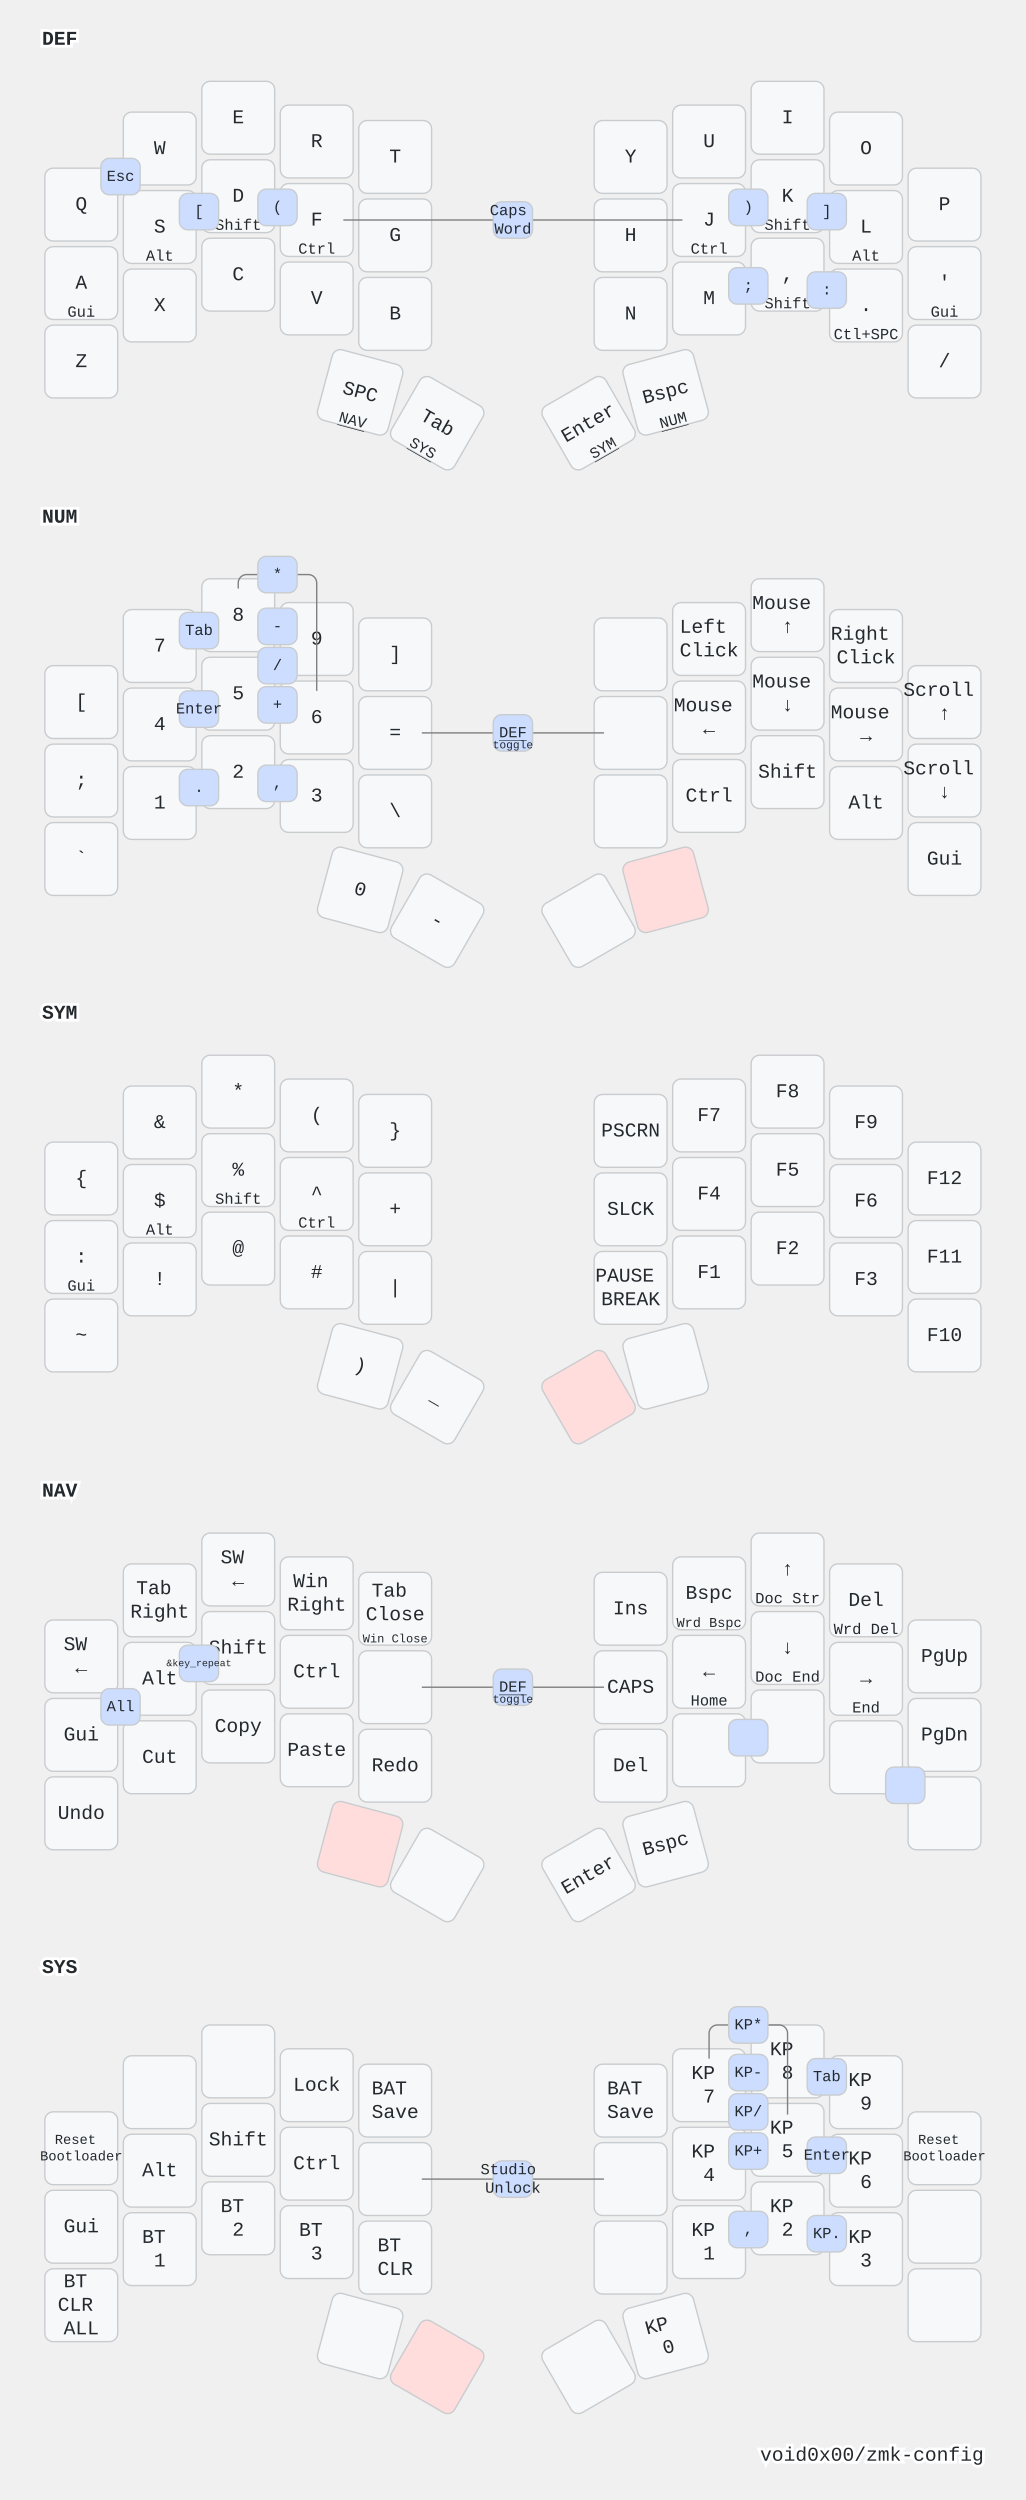
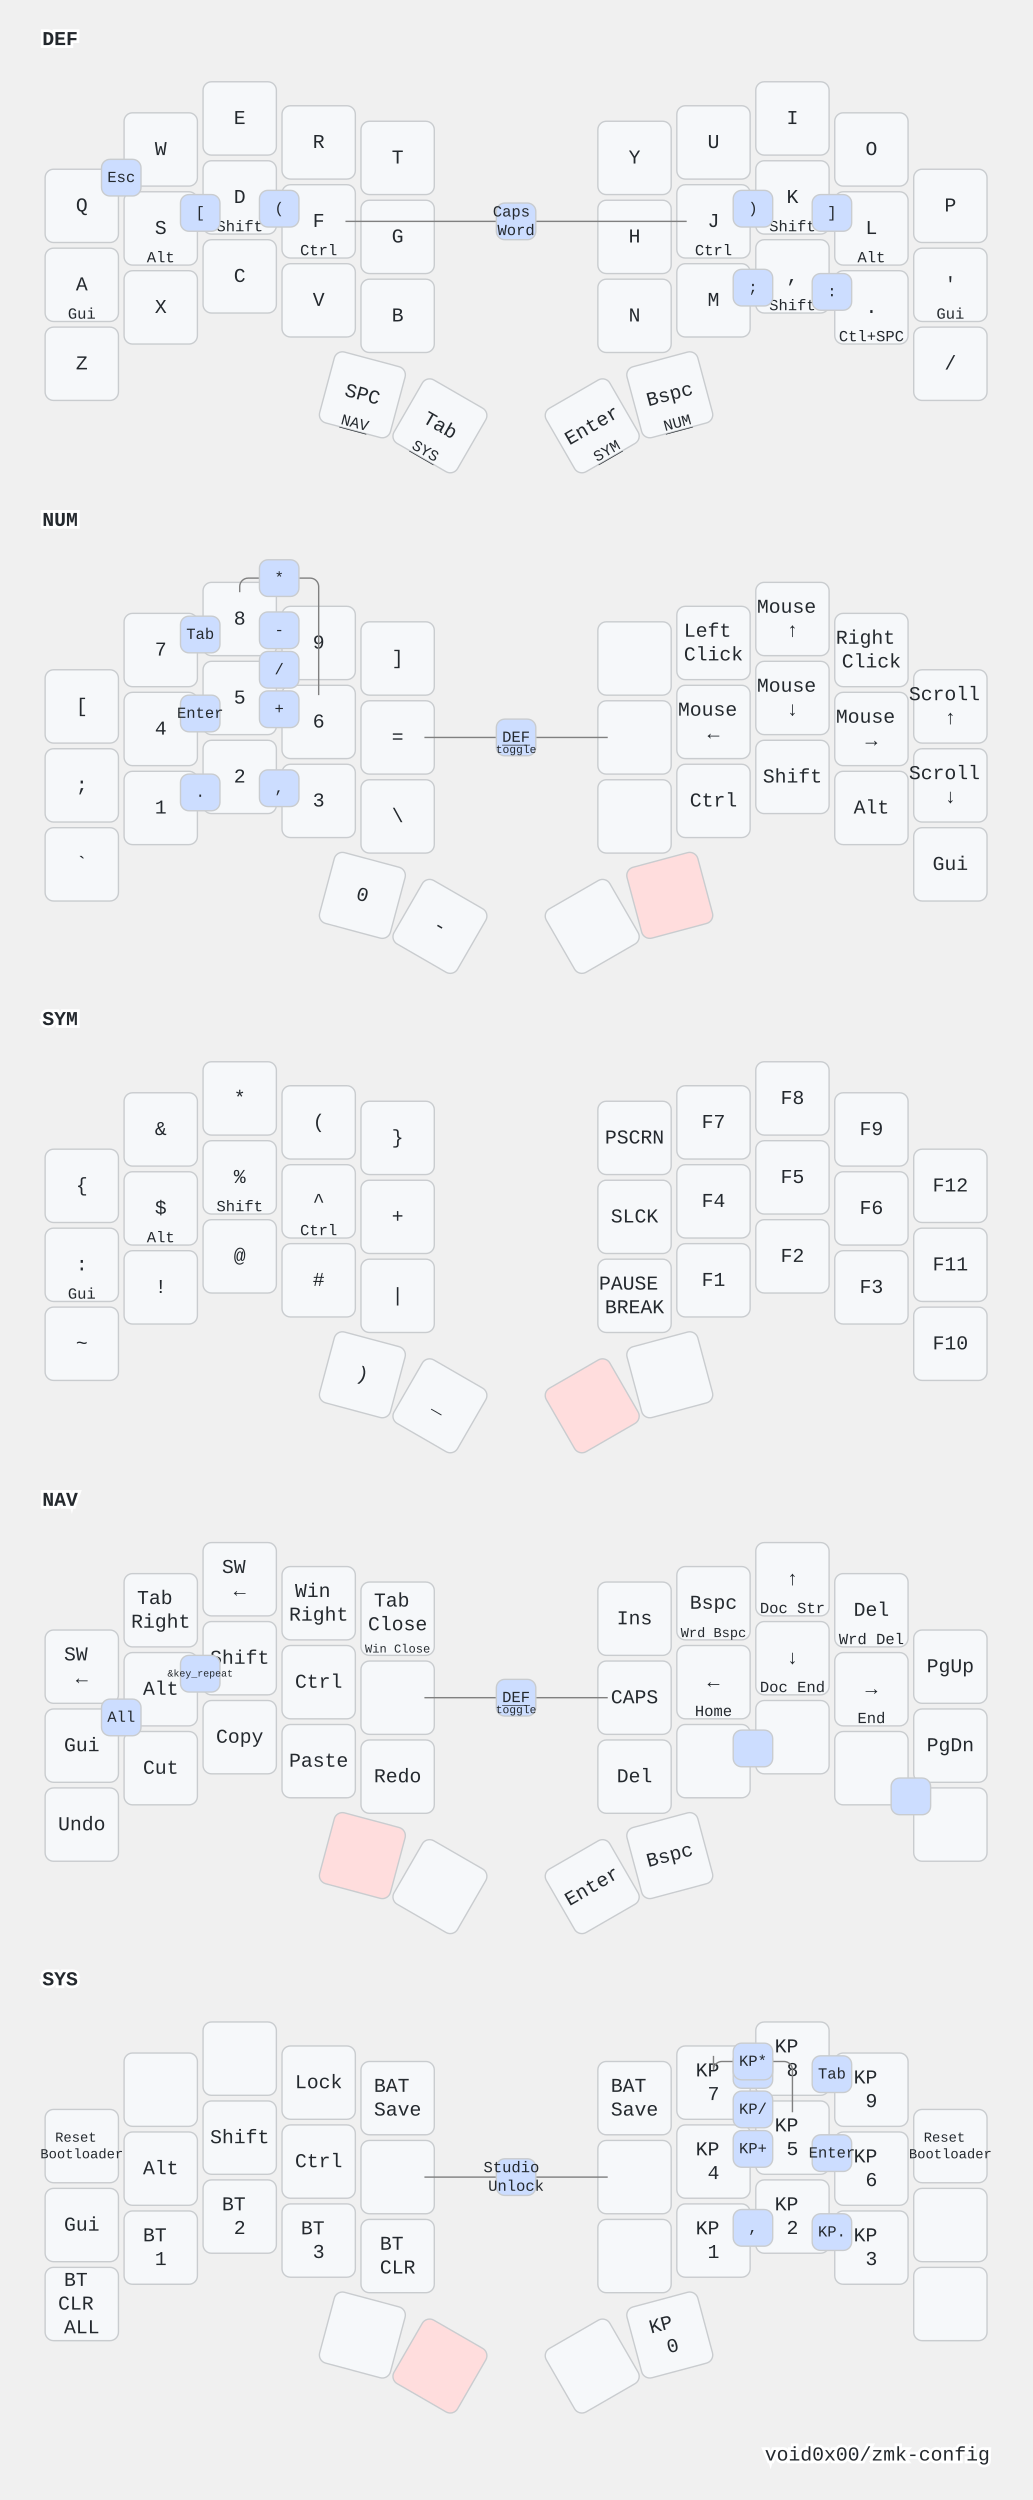
- <svg xmlns="http://www.w3.org/2000/svg" xmlns:xlink="http://www.w3.org/1999/xlink" width="732" height="1784" viewBox="0 0 732 1784" class="keymap">
+ <svg xmlns="http://www.w3.org/2000/svg" xmlns:xlink="http://www.w3.org/1999/xlink" width="732" height="1773" viewBox="0 0 732 1773" class="keymap">
  <defs>/* start glyphs */
<svg id="mdi:play-pause">
      <svg id="mdi-play-pause" viewBox="0 0 24 24">
        <path d="M3,5V19L11,12M13,19H16V5H13M18,5V19H21V5" />
      </svg>
    </svg>
    <svg id="mdi:skip-backward">
      <svg id="mdi-skip-backward" viewBox="0 0 24 24">
        <path d="M20,5V19L13,12M6,5V19H4V5M13,5V19L6,12" />
      </svg>
    </svg>
    <svg id="mdi:skip-forward">
      <svg id="mdi-skip-forward" viewBox="0 0 24 24">
        <path d="M4,5V19L11,12M18,5V19H20V5M11,5V19L18,12" />
      </svg>
    </svg>
    <svg id="mdi:volume-high">
      <svg id="mdi-volume-high" viewBox="0 0 24 24">
        <path d="M14,3.23V5.29C16.89,6.15 19,8.83 19,12C19,15.17 16.89,17.84 14,18.7V20.77C18,19.86 21,16.28 21,12C21,7.72 18,4.14 14,3.23M16.5,12C16.5,10.23 15.5,8.71 14,7.97V16C15.5,15.29 16.5,13.76 16.5,12M3,9V15H7L12,20V4L7,9H3Z" />
      </svg>
    </svg>
    <svg id="mdi:volume-medium">
      <svg id="mdi-volume-medium" viewBox="0 0 24 24">
        <path d="M5,9V15H9L14,20V4L9,9M18.5,12C18.5,10.23 17.5,8.71 16,7.97V16C17.5,15.29 18.5,13.76 18.5,12Z" />
      </svg>
    </svg>
    <svg id="mdi:volume-off">
      <svg id="mdi-volume-off" viewBox="0 0 24 24">
        <path d="M12,4L9.91,6.09L12,8.18M4.27,3L3,4.27L7.73,9H3V15H7L12,20V13.27L16.25,17.53C15.58,18.04 14.83,18.46 14,18.7V20.77C15.38,20.45 16.63,19.82 17.68,18.96L19.73,21L21,19.73L12,10.73M19,12C19,12.94 18.8,13.82 18.46,14.64L19.97,16.15C20.62,14.91 21,13.5 21,12C21,7.72 18,4.14 14,3.23V5.29C16.89,6.15 19,8.83 19,12M16.5,12C16.5,10.23 15.5,8.71 14,7.97V10.18L16.45,12.63C16.5,12.43 16.5,12.21 16.5,12Z" />
      </svg>
    </svg>
  </defs>/* end glyphs */
<style>/* inherit to force styles through use tags */
svg path {
    fill: inherit;
}

/* font and background color specifications */
svg.keymap {
    font-family: SFMono-Regular,Consolas,Liberation Mono,Menlo,monospace;
    font-size: 14px;
    font-kerning: normal;
    text-rendering: optimizeLegibility;
    fill: #24292e;
}

/* default key styling */
rect.key {
    fill: #f6f8fa;
}

rect.key, rect.combo {
    stroke: #c9cccf;
    stroke-width: 1;
}

/* default key side styling, only used is draw_key_sides is set */
rect.side {
    filter: brightness(90%);
}

/* color accent for combo boxes */
rect.combo, rect.combo-separate {
    fill: #cdf;
}

/* color accent for held keys */
rect.held, rect.combo.held {
    fill: #fdd;
}

/* color accent for ghost (optional) keys */
rect.ghost, rect.combo.ghost {
    stroke-dasharray: 4, 4;
    stroke-width: 2;
}

text {
    text-anchor: middle;
    dominant-baseline: middle;
}

/* styling for layer labels */
text.label {
    font-weight: bold;
    text-anchor: start;
    stroke: white;
    stroke-width: 4;
    paint-order: stroke;
}

/* styling for optional footer */
text.footer {
    text-anchor: end;
    dominant-baseline: auto;
    stroke: white;
    stroke-width: 4;
    paint-order: stroke;
}

/* styling for combo tap, and key non-tap label text */
text.combo, text.hold, text.shifted, text.left, text.right, text.tl, text.tr, text.bl, text.br {
    font-size: 11px;
}

text.hold, text.bl, text.br {
    text-anchor: middle;
    dominant-baseline: auto;
}

text.shifted, text.tl, text.tr {
    text-anchor: middle;
    dominant-baseline: hanging;
}

text.left, text.tl, text.bl {
    text-anchor: start;
}

text.right, text.tr, text.br {
    text-anchor: end;
}

text.layer-activator {
    text-decoration: underline;
}

/* styling for hold/shifted label text in combo box */
text.combo.hold, text.combo.shifted, text.combo.left, text.combo.right {
    font-size: 8px;
}

/* lighter symbol for transparent keys */
text.trans {
    fill: #7b7e81;
}

/* styling for combo dendrons */
path.combo {
    stroke-width: 1;
    stroke: gray;
    fill: none;
}

/* Start Tabler Icons Cleanup */
/* cannot use height/width with glyphs */
.icon-tabler &gt; path {
    fill: inherit;
    stroke: inherit;
    stroke-width: 2;
}
/* hide tabler's default box */
.icon-tabler &gt; path[stroke="none"][fill="none"] {
    visibility: hidden;
}
/* End Tabler Icons Cleanup */

@media (prefers-color-scheme: dark) {
svg.keymap { fill: #d1d6db; }
rect.key { fill: #3f4750; }
rect.key, rect.combo { stroke: #60666c; }
rect.combo, rect.combo-separate { fill: #1f3d7a; }
rect.held, rect.combo.held { fill: #854747; }
text.label, text.footer { stroke: black; }
text.trans { fill: #7e8184; }
path.combo { stroke: #7f7f7f; }

}</style>
  <g transform="translate(30, 0)" class="layer-DEF">
    <text x="0" y="28" class="label" id="DEF">DEF</text>
    <g transform="translate(0, 56)">
      <g transform="translate(28, 90)" class="key keypos-0">
        <rect rx="6" ry="6" x="-26" y="-26" width="52" height="52" class="key" />
        <text x="0" y="0" class="key tap">Q</text>
      </g>
      <g transform="translate(84, 50)" class="key keypos-1">
        <rect rx="6" ry="6" x="-26" y="-26" width="52" height="52" class="key" />
        <text x="0" y="0" class="key tap">W</text>
      </g>
      <g transform="translate(140, 28)" class="key keypos-2">
        <rect rx="6" ry="6" x="-26" y="-26" width="52" height="52" class="key" />
        <text x="0" y="0" class="key tap">E</text>
      </g>
      <g transform="translate(196, 45)" class="key keypos-3">
        <rect rx="6" ry="6" x="-26" y="-26" width="52" height="52" class="key" />
        <text x="0" y="0" class="key tap">R</text>
      </g>
      <g transform="translate(252, 56)" class="key keypos-4">
        <rect rx="6" ry="6" x="-26" y="-26" width="52" height="52" class="key" />
        <text x="0" y="0" class="key tap">T</text>
      </g>
      <g transform="translate(420, 56)" class="key keypos-5">
        <rect rx="6" ry="6" x="-26" y="-26" width="52" height="52" class="key" />
        <text x="0" y="0" class="key tap">Y</text>
      </g>
      <g transform="translate(476, 45)" class="key keypos-6">
        <rect rx="6" ry="6" x="-26" y="-26" width="52" height="52" class="key" />
        <text x="0" y="0" class="key tap">U</text>
      </g>
      <g transform="translate(532, 28)" class="key keypos-7">
        <rect rx="6" ry="6" x="-26" y="-26" width="52" height="52" class="key" />
        <text x="0" y="0" class="key tap">I</text>
      </g>
      <g transform="translate(588, 50)" class="key keypos-8">
        <rect rx="6" ry="6" x="-26" y="-26" width="52" height="52" class="key" />
        <text x="0" y="0" class="key tap">O</text>
      </g>
      <g transform="translate(644, 90)" class="key keypos-9">
        <rect rx="6" ry="6" x="-26" y="-26" width="52" height="52" class="key" />
        <text x="0" y="0" class="key tap">P</text>
      </g>
      <g transform="translate(28, 146)" class="key keypos-10">
        <rect rx="6" ry="6" x="-26" y="-26" width="52" height="52" class="key" />
        <text x="0" y="0" class="key tap">A</text>
        <text x="0" y="24" class="key hold">Gui</text>
      </g>
      <g transform="translate(84, 106)" class="key keypos-11">
        <rect rx="6" ry="6" x="-26" y="-26" width="52" height="52" class="key" />
        <text x="0" y="0" class="key tap">S</text>
        <text x="0" y="24" class="key hold">Alt</text>
      </g>
      <g transform="translate(140, 84)" class="key keypos-12">
        <rect rx="6" ry="6" x="-26" y="-26" width="52" height="52" class="key" />
        <text x="0" y="0" class="key tap">D</text>
        <text x="0" y="24" class="key hold">Shift</text>
      </g>
      <g transform="translate(196, 101)" class="key keypos-13">
        <rect rx="6" ry="6" x="-26" y="-26" width="52" height="52" class="key" />
        <text x="0" y="0" class="key tap">F</text>
        <text x="0" y="24" class="key hold">Ctrl</text>
      </g>
      <g transform="translate(252, 112)" class="key keypos-14">
        <rect rx="6" ry="6" x="-26" y="-26" width="52" height="52" class="key" />
        <text x="0" y="0" class="key tap">G</text>
      </g>
      <g transform="translate(420, 112)" class="key keypos-15">
        <rect rx="6" ry="6" x="-26" y="-26" width="52" height="52" class="key" />
        <text x="0" y="0" class="key tap">H</text>
      </g>
      <g transform="translate(476, 101)" class="key keypos-16">
        <rect rx="6" ry="6" x="-26" y="-26" width="52" height="52" class="key" />
        <text x="0" y="0" class="key tap">J</text>
        <text x="0" y="24" class="key hold">Ctrl</text>
      </g>
      <g transform="translate(532, 84)" class="key keypos-17">
        <rect rx="6" ry="6" x="-26" y="-26" width="52" height="52" class="key" />
        <text x="0" y="0" class="key tap">K</text>
        <text x="0" y="24" class="key hold">Shift</text>
      </g>
      <g transform="translate(588, 106)" class="key keypos-18">
        <rect rx="6" ry="6" x="-26" y="-26" width="52" height="52" class="key" />
        <text x="0" y="0" class="key tap">L</text>
        <text x="0" y="24" class="key hold">Alt</text>
      </g>
      <g transform="translate(644, 146)" class="key keypos-19">
        <rect rx="6" ry="6" x="-26" y="-26" width="52" height="52" class="key" />
        <text x="0" y="0" class="key tap">'</text>
        <text x="0" y="24" class="key hold">Gui</text>
      </g>
      <g transform="translate(28, 202)" class="key keypos-20">
        <rect rx="6" ry="6" x="-26" y="-26" width="52" height="52" class="key" />
        <text x="0" y="0" class="key tap">Z</text>
      </g>
      <g transform="translate(84, 162)" class="key keypos-21">
        <rect rx="6" ry="6" x="-26" y="-26" width="52" height="52" class="key" />
        <text x="0" y="0" class="key tap">X</text>
      </g>
      <g transform="translate(140, 140)" class="key keypos-22">
        <rect rx="6" ry="6" x="-26" y="-26" width="52" height="52" class="key" />
        <text x="0" y="0" class="key tap">C</text>
      </g>
      <g transform="translate(196, 157)" class="key keypos-23">
        <rect rx="6" ry="6" x="-26" y="-26" width="52" height="52" class="key" />
        <text x="0" y="0" class="key tap">V</text>
      </g>
      <g transform="translate(252, 168)" class="key keypos-24">
        <rect rx="6" ry="6" x="-26" y="-26" width="52" height="52" class="key" />
        <text x="0" y="0" class="key tap">B</text>
      </g>
      <g transform="translate(420, 168)" class="key keypos-25">
        <rect rx="6" ry="6" x="-26" y="-26" width="52" height="52" class="key" />
        <text x="0" y="0" class="key tap">N</text>
      </g>
      <g transform="translate(476, 157)" class="key keypos-26">
        <rect rx="6" ry="6" x="-26" y="-26" width="52" height="52" class="key" />
        <text x="0" y="0" class="key tap">M</text>
      </g>
      <g transform="translate(532, 140)" class="key keypos-27">
        <rect rx="6" ry="6" x="-26" y="-26" width="52" height="52" class="key" />
        <text x="0" y="0" class="key tap">,</text>
        <text x="0" y="24" class="key hold">Shift</text>
      </g>
      <g transform="translate(588, 162)" class="key keypos-28">
        <rect rx="6" ry="6" x="-26" y="-26" width="52" height="52" class="key" />
        <text x="0" y="0" class="key tap">.</text>
        <text x="0" y="24" class="key hold">Ctl+SPC</text>
      </g>
      <g transform="translate(644, 202)" class="key keypos-29">
        <rect rx="6" ry="6" x="-26" y="-26" width="52" height="52" class="key" />
        <text x="0" y="0" class="key tap">/</text>
      </g>
      <g transform="translate(227, 224) rotate(15.0)" class="key keypos-30">
        <rect rx="6" ry="6" x="-26" y="-26" width="52" height="52" class="key" />
        <text x="0" y="0" class="key tap">SPC</text>
        <a href="#NAV">
          <text x="0" y="24" class="key hold layer-activator">NAV</text>
        </a>
      </g>
      <g transform="translate(282, 246) rotate(30.0)" class="key keypos-31">
        <rect rx="6" ry="6" x="-26" y="-26" width="52" height="52" class="key" />
        <text x="0" y="0" class="key tap">Tab</text>
        <a href="#SYS">
          <text x="0" y="24" class="key hold layer-activator">SYS</text>
        </a>
      </g>
      <g transform="translate(390, 246) rotate(-30.0)" class="key keypos-32">
        <rect rx="6" ry="6" x="-26" y="-26" width="52" height="52" class="key" />
        <text x="0" y="0" class="key tap">Enter</text>
        <a href="#SYM">
          <text x="0" y="24" class="key hold layer-activator">SYM</text>
        </a>
      </g>
      <g transform="translate(445, 224) rotate(-15.0)" class="key keypos-33">
        <rect rx="6" ry="6" x="-26" y="-26" width="52" height="52" class="key" />
        <text x="0" y="0" class="key tap">Bspc</text>
        <a href="#NUM">
          <text x="0" y="24" class="key hold layer-activator">NUM</text>
        </a>
      </g>
      <g class="combo combopos-0">
        <rect rx="6" ry="6" x="42" y="57" width="28" height="26" class="combo" />
        <text x="56" y="70" class="combo tap">Esc</text>
      </g>
      <g class="combo combopos-1">
        <rect rx="6" ry="6" x="154" y="79" width="28" height="26" class="combo" />
        <text x="168" y="92" class="combo tap">(</text>
      </g>
      <g class="combo combopos-2">
        <rect rx="6" ry="6" x="490" y="79" width="28" height="26" class="combo" />
        <text x="504" y="92" class="combo tap">)</text>
      </g>
      <g class="combo combopos-3">
        <rect rx="6" ry="6" x="98" y="82" width="28" height="26" class="combo" />
        <text x="112" y="95" class="combo tap">[</text>
      </g>
      <g class="combo combopos-4">
        <rect rx="6" ry="6" x="546" y="82" width="28" height="26" class="combo" />
        <text x="560" y="95" class="combo tap">]</text>
      </g>
      <g class="combo combopos-5">
        <rect rx="6" ry="6" x="490" y="135" width="28" height="26" class="combo" />
        <text x="504" y="148" class="combo tap">;</text>
      </g>
      <g class="combo combopos-6">
        <rect rx="6" ry="6" x="546" y="138" width="28" height="26" class="combo" />
        <text x="560" y="151" class="combo tap">:</text>
      </g>
      <g class="combo combopos-7">
        <path d="M336,101 l-121,0" class="combo" />
        <path d="M336,101 l121,0" class="combo" />
        <rect rx="6" ry="6" x="322" y="88" width="28" height="26" class="combo" />
        <text x="336" y="101" class="combo tap">
          <tspan x="336" dy="-0.6em">Caps</tspan>
          <tspan x="336" dy="1.2em">Word</tspan>
        </text>
      </g>
    </g>
  </g>
  <g transform="translate(30, 341)" class="layer-NUM">
    <text x="0" y="28" class="label" id="NUM">NUM</text>
    <g transform="translate(0, 70)">
      <g transform="translate(28, 90)" class="key keypos-0">
        <rect rx="6" ry="6" x="-26" y="-26" width="52" height="52" class="key" />
        <text x="0" y="0" class="key tap">[</text>
      </g>
      <g transform="translate(84, 50)" class="key keypos-1">
        <rect rx="6" ry="6" x="-26" y="-26" width="52" height="52" class="key" />
        <text x="0" y="0" class="key tap">7</text>
      </g>
      <g transform="translate(140, 28)" class="key keypos-2">
        <rect rx="6" ry="6" x="-26" y="-26" width="52" height="52" class="key" />
        <text x="0" y="0" class="key tap">8</text>
      </g>
      <g transform="translate(196, 45)" class="key keypos-3">
        <rect rx="6" ry="6" x="-26" y="-26" width="52" height="52" class="key" />
        <text x="0" y="0" class="key tap">9</text>
      </g>
      <g transform="translate(252, 56)" class="key keypos-4">
        <rect rx="6" ry="6" x="-26" y="-26" width="52" height="52" class="key" />
        <text x="0" y="0" class="key tap">]</text>
      </g>
      <g transform="translate(420, 56)" class="key keypos-5">
        <rect rx="6" ry="6" x="-26" y="-26" width="52" height="52" class="key" />
      </g>
      <g transform="translate(476, 45)" class="key keypos-6">
        <rect rx="6" ry="6" x="-26" y="-26" width="52" height="52" class="key" />
        <text x="0" y="0" class="key tap">
          <tspan x="0" dy="-0.6em">Left</tspan>
          <tspan x="0" dy="1.2em">Click</tspan>
        </text>
      </g>
      <g transform="translate(532, 28)" class="key keypos-7">
        <rect rx="6" ry="6" x="-26" y="-26" width="52" height="52" class="key" />
        <text x="0" y="0" class="key tap">
          <tspan x="0" dy="-0.6em">Mouse</tspan>
          <tspan x="0" dy="1.2em">↑</tspan>
        </text>
      </g>
      <g transform="translate(588, 50)" class="key keypos-8">
        <rect rx="6" ry="6" x="-26" y="-26" width="52" height="52" class="key" />
        <text x="0" y="0" class="key tap">
          <tspan x="0" dy="-0.6em">Right</tspan>
          <tspan x="0" dy="1.2em">Click</tspan>
        </text>
      </g>
      <g transform="translate(644, 90)" class="key keypos-9">
        <rect rx="6" ry="6" x="-26" y="-26" width="52" height="52" class="key" />
        <text x="0" y="0" class="key tap">
          <tspan x="0" dy="-0.6em">Scroll</tspan>
          <tspan x="0" dy="1.2em">↑</tspan>
        </text>
      </g>
      <g transform="translate(28, 146)" class="key keypos-10">
        <rect rx="6" ry="6" x="-26" y="-26" width="52" height="52" class="key" />
        <text x="0" y="0" class="key tap">;</text>
      </g>
      <g transform="translate(84, 106)" class="key keypos-11">
        <rect rx="6" ry="6" x="-26" y="-26" width="52" height="52" class="key" />
        <text x="0" y="0" class="key tap">4</text>
      </g>
      <g transform="translate(140, 84)" class="key keypos-12">
        <rect rx="6" ry="6" x="-26" y="-26" width="52" height="52" class="key" />
        <text x="0" y="0" class="key tap">5</text>
      </g>
      <g transform="translate(196, 101)" class="key keypos-13">
        <rect rx="6" ry="6" x="-26" y="-26" width="52" height="52" class="key" />
        <text x="0" y="0" class="key tap">6</text>
      </g>
      <g transform="translate(252, 112)" class="key keypos-14">
        <rect rx="6" ry="6" x="-26" y="-26" width="52" height="52" class="key" />
        <text x="0" y="0" class="key tap">=</text>
      </g>
      <g transform="translate(420, 112)" class="key keypos-15">
        <rect rx="6" ry="6" x="-26" y="-26" width="52" height="52" class="key" />
      </g>
      <g transform="translate(476, 101)" class="key keypos-16">
        <rect rx="6" ry="6" x="-26" y="-26" width="52" height="52" class="key" />
        <text x="0" y="0" class="key tap">
          <tspan x="0" dy="-0.6em">Mouse</tspan>
          <tspan x="0" dy="1.2em">←</tspan>
        </text>
      </g>
      <g transform="translate(532, 84)" class="key keypos-17">
        <rect rx="6" ry="6" x="-26" y="-26" width="52" height="52" class="key" />
        <text x="0" y="0" class="key tap">
          <tspan x="0" dy="-0.6em">Mouse</tspan>
          <tspan x="0" dy="1.2em">↓</tspan>
        </text>
      </g>
      <g transform="translate(588, 106)" class="key keypos-18">
        <rect rx="6" ry="6" x="-26" y="-26" width="52" height="52" class="key" />
        <text x="0" y="0" class="key tap">
          <tspan x="0" dy="-0.6em">Mouse</tspan>
          <tspan x="0" dy="1.2em">→</tspan>
        </text>
      </g>
      <g transform="translate(644, 146)" class="key keypos-19">
        <rect rx="6" ry="6" x="-26" y="-26" width="52" height="52" class="key" />
        <text x="0" y="0" class="key tap">
          <tspan x="0" dy="-0.6em">Scroll</tspan>
          <tspan x="0" dy="1.2em">↓</tspan>
        </text>
      </g>
      <g transform="translate(28, 202)" class="key keypos-20">
        <rect rx="6" ry="6" x="-26" y="-26" width="52" height="52" class="key" />
        <text x="0" y="0" class="key tap">`</text>
      </g>
      <g transform="translate(84, 162)" class="key keypos-21">
        <rect rx="6" ry="6" x="-26" y="-26" width="52" height="52" class="key" />
        <text x="0" y="0" class="key tap">1</text>
      </g>
      <g transform="translate(140, 140)" class="key keypos-22">
        <rect rx="6" ry="6" x="-26" y="-26" width="52" height="52" class="key" />
        <text x="0" y="0" class="key tap">2</text>
      </g>
      <g transform="translate(196, 157)" class="key keypos-23">
        <rect rx="6" ry="6" x="-26" y="-26" width="52" height="52" class="key" />
        <text x="0" y="0" class="key tap">3</text>
      </g>
      <g transform="translate(252, 168)" class="key keypos-24">
        <rect rx="6" ry="6" x="-26" y="-26" width="52" height="52" class="key" />
        <text x="0" y="0" class="key tap">\</text>
      </g>
      <g transform="translate(420, 168)" class="key keypos-25">
        <rect rx="6" ry="6" x="-26" y="-26" width="52" height="52" class="key" />
      </g>
      <g transform="translate(476, 157)" class="key keypos-26">
        <rect rx="6" ry="6" x="-26" y="-26" width="52" height="52" class="key" />
        <text x="0" y="0" class="key tap">Ctrl</text>
      </g>
      <g transform="translate(532, 140)" class="key keypos-27">
        <rect rx="6" ry="6" x="-26" y="-26" width="52" height="52" class="key" />
        <text x="0" y="0" class="key tap">Shift</text>
      </g>
      <g transform="translate(588, 162)" class="key keypos-28">
        <rect rx="6" ry="6" x="-26" y="-26" width="52" height="52" class="key" />
        <text x="0" y="0" class="key tap">Alt</text>
      </g>
      <g transform="translate(644, 202)" class="key keypos-29">
        <rect rx="6" ry="6" x="-26" y="-26" width="52" height="52" class="key" />
        <text x="0" y="0" class="key tap">Gui</text>
      </g>
      <g transform="translate(227, 224) rotate(15.0)" class="key keypos-30">
        <rect rx="6" ry="6" x="-26" y="-26" width="52" height="52" class="key" />
        <text x="0" y="0" class="key tap">0</text>
      </g>
      <g transform="translate(282, 246) rotate(30.0)" class="key keypos-31">
        <rect rx="6" ry="6" x="-26" y="-26" width="52" height="52" class="key" />
        <text x="0" y="0" class="key tap">-</text>
      </g>
      <g transform="translate(390, 246) rotate(-30.0)" class="key trans keypos-32">
        <rect rx="6" ry="6" x="-26" y="-26" width="52" height="52" class="key trans" />
      </g>
      <g transform="translate(445, 224) rotate(-15.0)" class="key held keypos-33">
        <rect rx="6" ry="6" x="-26" y="-26" width="52" height="52" class="key held" />
      </g>
      <g class="combo combopos-0">
        <path d="M336,112 l-65,0" class="combo" />
        <path d="M336,112 l65,0" class="combo" />
        <rect rx="6" ry="6" x="322" y="99" width="28" height="26" class="combo" />
        <a href="#DEF">
          <text x="336" y="112" class="combo tap layer-activator">DEF</text>
        </a>
        <text x="336" y="123" class="combo hold">toggle</text>
      </g>
      <g class="combo combopos-1">
        <rect rx="6" ry="6" x="154" y="79" width="28" height="26" class="combo" />
        <text x="168" y="92" class="combo tap">+</text>
      </g>
      <g class="combo combopos-2">
        <rect rx="6" ry="6" x="154" y="23" width="28" height="26" class="combo" />
        <text x="168" y="36" class="combo tap">-</text>
      </g>
      <g class="combo combopos-3">
        <path d="M168,-1 h-22 a6.0,6.0 0 0 0 -6.0,6.0 v4" class="combo" />
        <path d="M168,-1 h22 a6.0,6.0 0 0 1 6.0,6.0 v77" class="combo" />
        <rect rx="6" ry="6" x="154" y="-14" width="28" height="26" class="combo" />
        <text x="168" y="-1" class="combo tap">*</text>
      </g>
      <g class="combo combopos-4">
        <rect rx="6" ry="6" x="154" y="51" width="28" height="26" class="combo" />
        <text x="168" y="64" class="combo tap">/</text>
      </g>
      <g class="combo combopos-5">
        <rect rx="6" ry="6" x="154" y="135" width="28" height="26" class="combo" />
        <text x="168" y="148" class="combo tap">,</text>
      </g>
      <g class="combo combopos-6">
        <rect rx="6" ry="6" x="98" y="138" width="28" height="26" class="combo" />
        <text x="112" y="151" class="combo tap">.</text>
      </g>
      <g class="combo combopos-7">
        <rect rx="6" ry="6" x="98" y="82" width="28" height="26" class="combo" />
        <text x="112" y="95" class="combo tap">Enter</text>
      </g>
      <g class="combo combopos-8">
        <rect rx="6" ry="6" x="98" y="26" width="28" height="26" class="combo" />
        <text x="112" y="39" class="combo tap">Tab</text>
      </g>
    </g>
  </g>
  <g transform="translate(30, 695)" class="layer-SYM">
    <text x="0" y="28" class="label" id="SYM">SYM</text>
    <g transform="translate(0, 56)">
      <g transform="translate(28, 90)" class="key keypos-0">
        <rect rx="6" ry="6" x="-26" y="-26" width="52" height="52" class="key" />
        <text x="0" y="0" class="key tap">{</text>
      </g>
      <g transform="translate(84, 50)" class="key keypos-1">
        <rect rx="6" ry="6" x="-26" y="-26" width="52" height="52" class="key" />
        <text x="0" y="0" class="key tap">&amp;</text>
      </g>
      <g transform="translate(140, 28)" class="key keypos-2">
        <rect rx="6" ry="6" x="-26" y="-26" width="52" height="52" class="key" />
        <text x="0" y="0" class="key tap">*</text>
      </g>
      <g transform="translate(196, 45)" class="key keypos-3">
        <rect rx="6" ry="6" x="-26" y="-26" width="52" height="52" class="key" />
        <text x="0" y="0" class="key tap">(</text>
      </g>
      <g transform="translate(252, 56)" class="key keypos-4">
        <rect rx="6" ry="6" x="-26" y="-26" width="52" height="52" class="key" />
        <text x="0" y="0" class="key tap">}</text>
      </g>
      <g transform="translate(420, 56)" class="key keypos-5">
        <rect rx="6" ry="6" x="-26" y="-26" width="52" height="52" class="key" />
        <text x="0" y="0" class="key tap">PSCRN</text>
      </g>
      <g transform="translate(476, 45)" class="key keypos-6">
        <rect rx="6" ry="6" x="-26" y="-26" width="52" height="52" class="key" />
        <text x="0" y="0" class="key tap">F7</text>
      </g>
      <g transform="translate(532, 28)" class="key keypos-7">
        <rect rx="6" ry="6" x="-26" y="-26" width="52" height="52" class="key" />
        <text x="0" y="0" class="key tap">F8</text>
      </g>
      <g transform="translate(588, 50)" class="key keypos-8">
        <rect rx="6" ry="6" x="-26" y="-26" width="52" height="52" class="key" />
        <text x="0" y="0" class="key tap">F9</text>
      </g>
      <g transform="translate(644, 90)" class="key keypos-9">
        <rect rx="6" ry="6" x="-26" y="-26" width="52" height="52" class="key" />
        <text x="0" y="0" class="key tap">F12</text>
      </g>
      <g transform="translate(28, 146)" class="key keypos-10">
        <rect rx="6" ry="6" x="-26" y="-26" width="52" height="52" class="key" />
        <text x="0" y="0" class="key tap">:</text>
        <text x="0" y="24" class="key hold">Gui</text>
      </g>
      <g transform="translate(84, 106)" class="key keypos-11">
        <rect rx="6" ry="6" x="-26" y="-26" width="52" height="52" class="key" />
        <text x="0" y="0" class="key tap">$</text>
        <text x="0" y="24" class="key hold">Alt</text>
      </g>
      <g transform="translate(140, 84)" class="key keypos-12">
        <rect rx="6" ry="6" x="-26" y="-26" width="52" height="52" class="key" />
        <text x="0" y="0" class="key tap">%</text>
        <text x="0" y="24" class="key hold">Shift</text>
      </g>
      <g transform="translate(196, 101)" class="key keypos-13">
        <rect rx="6" ry="6" x="-26" y="-26" width="52" height="52" class="key" />
        <text x="0" y="0" class="key tap">^</text>
        <text x="0" y="24" class="key hold">Ctrl</text>
      </g>
      <g transform="translate(252, 112)" class="key keypos-14">
        <rect rx="6" ry="6" x="-26" y="-26" width="52" height="52" class="key" />
        <text x="0" y="0" class="key tap">+</text>
      </g>
      <g transform="translate(420, 112)" class="key keypos-15">
        <rect rx="6" ry="6" x="-26" y="-26" width="52" height="52" class="key" />
        <text x="0" y="0" class="key tap">SLCK</text>
      </g>
      <g transform="translate(476, 101)" class="key keypos-16">
        <rect rx="6" ry="6" x="-26" y="-26" width="52" height="52" class="key" />
        <text x="0" y="0" class="key tap">F4</text>
      </g>
      <g transform="translate(532, 84)" class="key keypos-17">
        <rect rx="6" ry="6" x="-26" y="-26" width="52" height="52" class="key" />
        <text x="0" y="0" class="key tap">F5</text>
      </g>
      <g transform="translate(588, 106)" class="key keypos-18">
        <rect rx="6" ry="6" x="-26" y="-26" width="52" height="52" class="key" />
        <text x="0" y="0" class="key tap">F6</text>
      </g>
      <g transform="translate(644, 146)" class="key keypos-19">
        <rect rx="6" ry="6" x="-26" y="-26" width="52" height="52" class="key" />
        <text x="0" y="0" class="key tap">F11</text>
      </g>
      <g transform="translate(28, 202)" class="key keypos-20">
        <rect rx="6" ry="6" x="-26" y="-26" width="52" height="52" class="key" />
        <text x="0" y="0" class="key tap">~</text>
      </g>
      <g transform="translate(84, 162)" class="key keypos-21">
        <rect rx="6" ry="6" x="-26" y="-26" width="52" height="52" class="key" />
        <text x="0" y="0" class="key tap">!</text>
      </g>
      <g transform="translate(140, 140)" class="key keypos-22">
        <rect rx="6" ry="6" x="-26" y="-26" width="52" height="52" class="key" />
        <text x="0" y="0" class="key tap">@</text>
      </g>
      <g transform="translate(196, 157)" class="key keypos-23">
        <rect rx="6" ry="6" x="-26" y="-26" width="52" height="52" class="key" />
        <text x="0" y="0" class="key tap">#</text>
      </g>
      <g transform="translate(252, 168)" class="key keypos-24">
        <rect rx="6" ry="6" x="-26" y="-26" width="52" height="52" class="key" />
        <text x="0" y="0" class="key tap">|</text>
      </g>
      <g transform="translate(420, 168)" class="key keypos-25">
        <rect rx="6" ry="6" x="-26" y="-26" width="52" height="52" class="key" />
        <text x="0" y="0" class="key tap">
          <tspan x="0" dy="-0.6em">PAUSE</tspan>
          <tspan x="0" dy="1.2em">BREAK</tspan>
        </text>
      </g>
      <g transform="translate(476, 157)" class="key keypos-26">
        <rect rx="6" ry="6" x="-26" y="-26" width="52" height="52" class="key" />
        <text x="0" y="0" class="key tap">F1</text>
      </g>
      <g transform="translate(532, 140)" class="key keypos-27">
        <rect rx="6" ry="6" x="-26" y="-26" width="52" height="52" class="key" />
        <text x="0" y="0" class="key tap">F2</text>
      </g>
      <g transform="translate(588, 162)" class="key keypos-28">
        <rect rx="6" ry="6" x="-26" y="-26" width="52" height="52" class="key" />
        <text x="0" y="0" class="key tap">F3</text>
      </g>
      <g transform="translate(644, 202)" class="key keypos-29">
        <rect rx="6" ry="6" x="-26" y="-26" width="52" height="52" class="key" />
        <text x="0" y="0" class="key tap">F10</text>
      </g>
      <g transform="translate(227, 224) rotate(15.0)" class="key keypos-30">
        <rect rx="6" ry="6" x="-26" y="-26" width="52" height="52" class="key" />
        <text x="0" y="0" class="key tap">)</text>
      </g>
      <g transform="translate(282, 246) rotate(30.0)" class="key keypos-31">
        <rect rx="6" ry="6" x="-26" y="-26" width="52" height="52" class="key" />
        <text x="0" y="0" class="key tap">_</text>
      </g>
      <g transform="translate(390, 246) rotate(-30.0)" class="key held keypos-32">
        <rect rx="6" ry="6" x="-26" y="-26" width="52" height="52" class="key held" />
      </g>
      <g transform="translate(445, 224) rotate(-15.0)" class="key trans keypos-33">
        <rect rx="6" ry="6" x="-26" y="-26" width="52" height="52" class="key trans" />
      </g>
    </g>
  </g>
  <g transform="translate(30, 1036)" class="layer-NAV">
    <text x="0" y="28" class="label" id="NAV">NAV</text>
    <g transform="translate(0, 56)">
      <g transform="translate(28, 90)" class="key keypos-0">
        <rect rx="6" ry="6" x="-26" y="-26" width="52" height="52" class="key" />
        <text x="0" y="0" class="key tap">
          <tspan x="0" dy="-0.6em">SW</tspan>
          <tspan x="0" dy="1.2em">←</tspan>
        </text>
      </g>
      <g transform="translate(84, 50)" class="key keypos-1">
        <rect rx="6" ry="6" x="-26" y="-26" width="52" height="52" class="key" />
        <text x="0" y="0" class="key tap">
          <tspan x="0" dy="-0.6em">Tab</tspan>
          <tspan x="0" dy="1.2em">Right</tspan>
        </text>
      </g>
      <g transform="translate(140, 28)" class="key keypos-2">
        <rect rx="6" ry="6" x="-26" y="-26" width="52" height="52" class="key" />
        <text x="0" y="0" class="key tap">
          <tspan x="0" dy="-0.6em">SW</tspan>
          <tspan x="0" dy="1.2em">←</tspan>
        </text>
      </g>
      <g transform="translate(196, 45)" class="key keypos-3">
        <rect rx="6" ry="6" x="-26" y="-26" width="52" height="52" class="key" />
        <text x="0" y="0" class="key tap">
          <tspan x="0" dy="-0.6em">Win</tspan>
          <tspan x="0" dy="1.2em">Right</tspan>
        </text>
      </g>
      <g transform="translate(252, 56)" class="key keypos-4">
        <rect rx="6" ry="6" x="-26" y="-26" width="52" height="52" class="key" />
        <text x="0" y="0" class="key tap">
          <tspan x="0" dy="-0.9em">Tab</tspan>
          <tspan x="0" dy="1.2em">Close</tspan>
        </text>
        <text x="0" y="24" class="key hold">
          <tspan style="font-size: 78%">Win Close</tspan>
        </text>
      </g>
      <g transform="translate(420, 56)" class="key keypos-5">
        <rect rx="6" ry="6" x="-26" y="-26" width="52" height="52" class="key" />
        <text x="0" y="0" class="key tap">Ins</text>
      </g>
      <g transform="translate(476, 45)" class="key keypos-6">
        <rect rx="6" ry="6" x="-26" y="-26" width="52" height="52" class="key" />
        <text x="0" y="0" class="key tap">Bspc</text>
        <text x="0" y="24" class="key hold">
          <tspan style="font-size: 88%">Wrd Bspc</tspan>
        </text>
      </g>
      <g transform="translate(532, 28)" class="key keypos-7">
        <rect rx="6" ry="6" x="-26" y="-26" width="52" height="52" class="key" />
        <text x="0" y="0" class="key tap">↑</text>
        <text x="0" y="24" class="key hold">Doc Str</text>
      </g>
      <g transform="translate(588, 50)" class="key keypos-8">
        <rect rx="6" ry="6" x="-26" y="-26" width="52" height="52" class="key" />
        <text x="0" y="0" class="key tap">Del</text>
        <text x="0" y="24" class="key hold">Wrd Del</text>
      </g>
      <g transform="translate(644, 90)" class="key keypos-9">
        <rect rx="6" ry="6" x="-26" y="-26" width="52" height="52" class="key" />
        <text x="0" y="0" class="key tap">PgUp</text>
      </g>
      <g transform="translate(28, 146)" class="key keypos-10">
        <rect rx="6" ry="6" x="-26" y="-26" width="52" height="52" class="key" />
        <text x="0" y="0" class="key tap">Gui</text>
      </g>
      <g transform="translate(84, 106)" class="key keypos-11">
        <rect rx="6" ry="6" x="-26" y="-26" width="52" height="52" class="key" />
        <text x="0" y="0" class="key tap">Alt</text>
      </g>
      <g transform="translate(140, 84)" class="key keypos-12">
        <rect rx="6" ry="6" x="-26" y="-26" width="52" height="52" class="key" />
        <text x="0" y="0" class="key tap">Shift</text>
      </g>
      <g transform="translate(196, 101)" class="key keypos-13">
        <rect rx="6" ry="6" x="-26" y="-26" width="52" height="52" class="key" />
        <text x="0" y="0" class="key tap">Ctrl</text>
      </g>
      <g transform="translate(252, 112)" class="key keypos-14">
        <rect rx="6" ry="6" x="-26" y="-26" width="52" height="52" class="key" />
      </g>
      <g transform="translate(420, 112)" class="key keypos-15">
        <rect rx="6" ry="6" x="-26" y="-26" width="52" height="52" class="key" />
        <text x="0" y="0" class="key tap">CAPS</text>
      </g>
      <g transform="translate(476, 101)" class="key keypos-16">
        <rect rx="6" ry="6" x="-26" y="-26" width="52" height="52" class="key" />
        <text x="0" y="0" class="key tap">←</text>
        <text x="0" y="24" class="key hold">Home</text>
      </g>
      <g transform="translate(532, 84)" class="key keypos-17">
        <rect rx="6" ry="6" x="-26" y="-26" width="52" height="52" class="key" />
        <text x="0" y="0" class="key tap">↓</text>
        <text x="0" y="24" class="key hold">Doc End</text>
      </g>
      <g transform="translate(588, 106)" class="key keypos-18">
        <rect rx="6" ry="6" x="-26" y="-26" width="52" height="52" class="key" />
        <text x="0" y="0" class="key tap">→</text>
        <text x="0" y="24" class="key hold">End</text>
      </g>
      <g transform="translate(644, 146)" class="key keypos-19">
        <rect rx="6" ry="6" x="-26" y="-26" width="52" height="52" class="key" />
        <text x="0" y="0" class="key tap">PgDn</text>
      </g>
      <g transform="translate(28, 202)" class="key keypos-20">
        <rect rx="6" ry="6" x="-26" y="-26" width="52" height="52" class="key" />
        <text x="0" y="0" class="key tap">Undo</text>
      </g>
      <g transform="translate(84, 162)" class="key keypos-21">
        <rect rx="6" ry="6" x="-26" y="-26" width="52" height="52" class="key" />
        <text x="0" y="0" class="key tap">Cut</text>
      </g>
      <g transform="translate(140, 140)" class="key keypos-22">
        <rect rx="6" ry="6" x="-26" y="-26" width="52" height="52" class="key" />
        <text x="0" y="0" class="key tap">Copy</text>
      </g>
      <g transform="translate(196, 157)" class="key keypos-23">
        <rect rx="6" ry="6" x="-26" y="-26" width="52" height="52" class="key" />
        <text x="0" y="0" class="key tap">Paste</text>
      </g>
      <g transform="translate(252, 168)" class="key keypos-24">
        <rect rx="6" ry="6" x="-26" y="-26" width="52" height="52" class="key" />
        <text x="0" y="0" class="key tap">Redo</text>
      </g>
      <g transform="translate(420, 168)" class="key keypos-25">
        <rect rx="6" ry="6" x="-26" y="-26" width="52" height="52" class="key" />
        <text x="0" y="0" class="key tap">Del</text>
      </g>
      <g transform="translate(476, 157)" class="key keypos-26">
        <rect rx="6" ry="6" x="-26" y="-26" width="52" height="52" class="key" />
        <use href="#mdi:skip-backward" xlink:href="#mdi:skip-backward" x="-7" y="-7" height="14" width="14.0" class="key tap glyph mdi:skip-backward" />
      </g>
      <g transform="translate(532, 140)" class="key keypos-27">
        <rect rx="6" ry="6" x="-26" y="-26" width="52" height="52" class="key" />
        <use href="#mdi:skip-forward" xlink:href="#mdi:skip-forward" x="-7" y="-7" height="14" width="14.0" class="key tap glyph mdi:skip-forward" />
      </g>
      <g transform="translate(588, 162)" class="key keypos-28">
        <rect rx="6" ry="6" x="-26" y="-26" width="52" height="52" class="key" />
        <use href="#mdi:volume-medium" xlink:href="#mdi:volume-medium" x="-7" y="-7" height="14" width="14.0" class="key tap glyph mdi:volume-medium" />
      </g>
      <g transform="translate(644, 202)" class="key keypos-29">
        <rect rx="6" ry="6" x="-26" y="-26" width="52" height="52" class="key" />
        <use href="#mdi:volume-high" xlink:href="#mdi:volume-high" x="-7" y="-7" height="14" width="14.0" class="key tap glyph mdi:volume-high" />
      </g>
      <g transform="translate(227, 224) rotate(15.0)" class="key held keypos-30">
        <rect rx="6" ry="6" x="-26" y="-26" width="52" height="52" class="key held" />
      </g>
      <g transform="translate(282, 246) rotate(30.0)" class="key trans keypos-31">
        <rect rx="6" ry="6" x="-26" y="-26" width="52" height="52" class="key trans" />
      </g>
      <g transform="translate(390, 246) rotate(-30.0)" class="key keypos-32">
        <rect rx="6" ry="6" x="-26" y="-26" width="52" height="52" class="key" />
        <text x="0" y="0" class="key tap">Enter</text>
      </g>
      <g transform="translate(445, 224) rotate(-15.0)" class="key keypos-33">
        <rect rx="6" ry="6" x="-26" y="-26" width="52" height="52" class="key" />
        <text x="0" y="0" class="key tap">Bspc</text>
      </g>
      <g class="combo combopos-0">
        <rect rx="6" ry="6" x="42" y="113" width="28" height="26" class="combo" />
        <text x="56" y="126" class="combo tap">All</text>
      </g>
      <g class="combo combopos-1">
        <rect rx="6" ry="6" x="98" y="82" width="28" height="26" class="combo" />
        <text x="112" y="95" class="combo tap">
          <tspan style="font-size: 64%">&amp;key_repeat</tspan>
        </text>
      </g>
      <g class="combo combopos-2">
        <rect rx="6" ry="6" x="602" y="169" width="28" height="26" class="combo" />
        <use href="#mdi:volume-off" xlink:href="#mdi:volume-off" x="609" y="175" height="14" width="14.0" class="combo tap glyph mdi:volume-off" />
      </g>
      <g class="combo combopos-3">
        <rect rx="6" ry="6" x="490" y="135" width="28" height="26" class="combo" />
        <use href="#mdi:play-pause" xlink:href="#mdi:play-pause" x="497" y="141" height="14" width="14.0" class="combo tap glyph mdi:play-pause" />
      </g>
      <g class="combo combopos-4">
        <path d="M336,112 l-65,0" class="combo" />
        <path d="M336,112 l65,0" class="combo" />
        <rect rx="6" ry="6" x="322" y="99" width="28" height="26" class="combo" />
        <a href="#DEF">
          <text x="336" y="112" class="combo tap layer-activator">DEF</text>
        </a>
        <text x="336" y="123" class="combo hold">toggle</text>
      </g>
    </g>
  </g>
  <g transform="translate(30, 1376)" class="layer-SYS">
    <text x="0" y="28" class="label" id="SYS">SYS</text>
-     <g transform="translate(0, 67)">
+     <g transform="translate(0, 56)">
      <g transform="translate(28, 90)" class="key keypos-0">
        <rect rx="6" ry="6" x="-26" y="-26" width="52" height="52" class="key" />
        <text x="0" y="0" class="key tap">
          <tspan x="0" dy="-0.6em" style="font-size: 70%">Reset</tspan>
          <tspan x="0" dy="1.2em" style="font-size: 70%">Bootloader</tspan>
        </text>
      </g>
      <g transform="translate(84, 50)" class="key keypos-1">
        <rect rx="6" ry="6" x="-26" y="-26" width="52" height="52" class="key" />
      </g>
      <g transform="translate(140, 28)" class="key keypos-2">
        <rect rx="6" ry="6" x="-26" y="-26" width="52" height="52" class="key" />
      </g>
      <g transform="translate(196, 45)" class="key keypos-3">
        <rect rx="6" ry="6" x="-26" y="-26" width="52" height="52" class="key" />
        <text x="0" y="0" class="key tap">Lock</text>
      </g>
      <g transform="translate(252, 56)" class="key keypos-4">
        <rect rx="6" ry="6" x="-26" y="-26" width="52" height="52" class="key" />
        <text x="0" y="0" class="key tap">
          <tspan x="0" dy="-0.6em">BAT</tspan>
          <tspan x="0" dy="1.2em">Save</tspan>
        </text>
      </g>
      <g transform="translate(420, 56)" class="key keypos-5">
        <rect rx="6" ry="6" x="-26" y="-26" width="52" height="52" class="key" />
        <text x="0" y="0" class="key tap">
          <tspan x="0" dy="-0.6em">BAT</tspan>
          <tspan x="0" dy="1.2em">Save</tspan>
        </text>
      </g>
      <g transform="translate(476, 45)" class="key keypos-6">
        <rect rx="6" ry="6" x="-26" y="-26" width="52" height="52" class="key" />
        <text x="0" y="0" class="key tap">
          <tspan x="0" dy="-0.6em">KP</tspan>
          <tspan x="0" dy="1.2em">7</tspan>
        </text>
      </g>
      <g transform="translate(532, 28)" class="key keypos-7">
        <rect rx="6" ry="6" x="-26" y="-26" width="52" height="52" class="key" />
        <text x="0" y="0" class="key tap">
          <tspan x="0" dy="-0.6em">KP</tspan>
          <tspan x="0" dy="1.2em">8</tspan>
        </text>
      </g>
      <g transform="translate(588, 50)" class="key keypos-8">
        <rect rx="6" ry="6" x="-26" y="-26" width="52" height="52" class="key" />
        <text x="0" y="0" class="key tap">
          <tspan x="0" dy="-0.6em">KP</tspan>
          <tspan x="0" dy="1.2em">9</tspan>
        </text>
      </g>
      <g transform="translate(644, 90)" class="key keypos-9">
        <rect rx="6" ry="6" x="-26" y="-26" width="52" height="52" class="key" />
        <text x="0" y="0" class="key tap">
          <tspan x="0" dy="-0.6em" style="font-size: 70%">Reset</tspan>
          <tspan x="0" dy="1.2em" style="font-size: 70%">Bootloader</tspan>
        </text>
      </g>
      <g transform="translate(28, 146)" class="key keypos-10">
        <rect rx="6" ry="6" x="-26" y="-26" width="52" height="52" class="key" />
        <text x="0" y="0" class="key tap">Gui</text>
      </g>
      <g transform="translate(84, 106)" class="key keypos-11">
        <rect rx="6" ry="6" x="-26" y="-26" width="52" height="52" class="key" />
        <text x="0" y="0" class="key tap">Alt</text>
      </g>
      <g transform="translate(140, 84)" class="key keypos-12">
        <rect rx="6" ry="6" x="-26" y="-26" width="52" height="52" class="key" />
        <text x="0" y="0" class="key tap">Shift</text>
      </g>
      <g transform="translate(196, 101)" class="key keypos-13">
        <rect rx="6" ry="6" x="-26" y="-26" width="52" height="52" class="key" />
        <text x="0" y="0" class="key tap">Ctrl</text>
      </g>
      <g transform="translate(252, 112)" class="key keypos-14">
        <rect rx="6" ry="6" x="-26" y="-26" width="52" height="52" class="key" />
      </g>
      <g transform="translate(420, 112)" class="key keypos-15">
        <rect rx="6" ry="6" x="-26" y="-26" width="52" height="52" class="key" />
      </g>
      <g transform="translate(476, 101)" class="key keypos-16">
        <rect rx="6" ry="6" x="-26" y="-26" width="52" height="52" class="key" />
        <text x="0" y="0" class="key tap">
          <tspan x="0" dy="-0.6em">KP</tspan>
          <tspan x="0" dy="1.2em">4</tspan>
        </text>
      </g>
      <g transform="translate(532, 84)" class="key keypos-17">
        <rect rx="6" ry="6" x="-26" y="-26" width="52" height="52" class="key" />
        <text x="0" y="0" class="key tap">
          <tspan x="0" dy="-0.6em">KP</tspan>
          <tspan x="0" dy="1.2em">5</tspan>
        </text>
      </g>
      <g transform="translate(588, 106)" class="key keypos-18">
        <rect rx="6" ry="6" x="-26" y="-26" width="52" height="52" class="key" />
        <text x="0" y="0" class="key tap">
          <tspan x="0" dy="-0.6em">KP</tspan>
          <tspan x="0" dy="1.2em">6</tspan>
        </text>
      </g>
      <g transform="translate(644, 146)" class="key keypos-19">
        <rect rx="6" ry="6" x="-26" y="-26" width="52" height="52" class="key" />
      </g>
      <g transform="translate(28, 202)" class="key keypos-20">
        <rect rx="6" ry="6" x="-26" y="-26" width="52" height="52" class="key" />
        <text x="0" y="0" class="key tap">
          <tspan x="0" dy="-1.2em">BT</tspan>
          <tspan x="0" dy="1.2em">CLR</tspan>
          <tspan x="0" dy="1.2em">ALL</tspan>
        </text>
      </g>
      <g transform="translate(84, 162)" class="key keypos-21">
        <rect rx="6" ry="6" x="-26" y="-26" width="52" height="52" class="key" />
        <text x="0" y="0" class="key tap">
          <tspan x="0" dy="-0.6em">BT</tspan>
          <tspan x="0" dy="1.2em">1</tspan>
        </text>
      </g>
      <g transform="translate(140, 140)" class="key keypos-22">
        <rect rx="6" ry="6" x="-26" y="-26" width="52" height="52" class="key" />
        <text x="0" y="0" class="key tap">
          <tspan x="0" dy="-0.6em">BT</tspan>
          <tspan x="0" dy="1.2em">2</tspan>
        </text>
      </g>
      <g transform="translate(196, 157)" class="key keypos-23">
        <rect rx="6" ry="6" x="-26" y="-26" width="52" height="52" class="key" />
        <text x="0" y="0" class="key tap">
          <tspan x="0" dy="-0.6em">BT</tspan>
          <tspan x="0" dy="1.2em">3</tspan>
        </text>
      </g>
      <g transform="translate(252, 168)" class="key keypos-24">
        <rect rx="6" ry="6" x="-26" y="-26" width="52" height="52" class="key" />
        <text x="0" y="0" class="key tap">
          <tspan x="0" dy="-0.6em">BT</tspan>
          <tspan x="0" dy="1.2em">CLR</tspan>
        </text>
      </g>
      <g transform="translate(420, 168)" class="key keypos-25">
        <rect rx="6" ry="6" x="-26" y="-26" width="52" height="52" class="key" />
      </g>
      <g transform="translate(476, 157)" class="key keypos-26">
        <rect rx="6" ry="6" x="-26" y="-26" width="52" height="52" class="key" />
        <text x="0" y="0" class="key tap">
          <tspan x="0" dy="-0.6em">KP</tspan>
          <tspan x="0" dy="1.2em">1</tspan>
        </text>
      </g>
      <g transform="translate(532, 140)" class="key keypos-27">
        <rect rx="6" ry="6" x="-26" y="-26" width="52" height="52" class="key" />
        <text x="0" y="0" class="key tap">
          <tspan x="0" dy="-0.6em">KP</tspan>
          <tspan x="0" dy="1.2em">2</tspan>
        </text>
      </g>
      <g transform="translate(588, 162)" class="key keypos-28">
        <rect rx="6" ry="6" x="-26" y="-26" width="52" height="52" class="key" />
        <text x="0" y="0" class="key tap">
          <tspan x="0" dy="-0.6em">KP</tspan>
          <tspan x="0" dy="1.2em">3</tspan>
        </text>
      </g>
      <g transform="translate(644, 202)" class="key keypos-29">
        <rect rx="6" ry="6" x="-26" y="-26" width="52" height="52" class="key" />
      </g>
      <g transform="translate(227, 224) rotate(15.0)" class="key trans keypos-30">
        <rect rx="6" ry="6" x="-26" y="-26" width="52" height="52" class="key trans" />
      </g>
      <g transform="translate(282, 246) rotate(30.0)" class="key held keypos-31">
        <rect rx="6" ry="6" x="-26" y="-26" width="52" height="52" class="key held" />
      </g>
      <g transform="translate(390, 246) rotate(-30.0)" class="key keypos-32">
        <rect rx="6" ry="6" x="-26" y="-26" width="52" height="52" class="key" />
      </g>
      <g transform="translate(445, 224) rotate(-15.0)" class="key keypos-33">
        <rect rx="6" ry="6" x="-26" y="-26" width="52" height="52" class="key" />
        <text x="0" y="0" class="key tap">
          <tspan x="0" dy="-0.6em">KP</tspan>
          <tspan x="0" dy="1.2em">0</tspan>
        </text>
      </g>
      <g class="combo combopos-0">
        <path d="M336,112 l-65,0" class="combo" />
        <path d="M336,112 l65,0" class="combo" />
        <rect rx="6" ry="6" x="322" y="99" width="28" height="26" class="combo" />
        <text x="336" y="112" class="combo tap">
          <tspan x="336" dy="-0.6em">Studio</tspan>
          <tspan x="336" dy="1.2em">Unlock</tspan>
        </text>
      </g>
      <g class="combo combopos-1">
        <rect rx="6" ry="6" x="490" y="79" width="28" height="26" class="combo" />
        <text x="504" y="92" class="combo tap">KP+</text>
      </g>
      <g class="combo combopos-2">
        <rect rx="6" ry="6" x="490" y="23" width="28" height="26" class="combo" />
        <text x="504" y="36" class="combo tap">KP-</text>
      </g>
      <g class="combo combopos-3">
-         <path d="M504,2 h-22 a6.0,6.0 0 0 0 -6.0,6.0 v18" class="combo" />
-         <path d="M504,2 h22 a6.0,6.0 0 0 1 6.0,6.0 v58" class="combo" />
-         <rect rx="6" ry="6" x="490" y="-11" width="28" height="26" class="combo" />
-         <text x="504" y="2" class="combo tap">KP*</text>
+         <path d="M504,30 h-22 a6.0,6.0 0 0 0 -6.0,6.0 v-10" class="combo" />
+         <path d="M504,30 h22 a6.0,6.0 0 0 1 6.0,6.0 v30" class="combo" />
+         <rect rx="6" ry="6" x="490" y="17" width="28" height="26" class="combo" />
+         <text x="504" y="30" class="combo tap">KP*</text>
      </g>
      <g class="combo combopos-4">
        <rect rx="6" ry="6" x="490" y="51" width="28" height="26" class="combo" />
        <text x="504" y="64" class="combo tap">KP/</text>
      </g>
      <g class="combo combopos-5">
        <rect rx="6" ry="6" x="490" y="135" width="28" height="26" class="combo" />
        <text x="504" y="148" class="combo tap">,</text>
      </g>
      <g class="combo combopos-6">
        <rect rx="6" ry="6" x="546" y="138" width="28" height="26" class="combo" />
        <text x="560" y="151" class="combo tap">KP.</text>
      </g>
      <g class="combo combopos-7">
        <rect rx="6" ry="6" x="546" y="82" width="28" height="26" class="combo" />
        <text x="560" y="95" class="combo tap">Enter</text>
      </g>
      <g class="combo combopos-8">
        <rect rx="6" ry="6" x="546" y="26" width="28" height="26" class="combo" />
        <text x="560" y="39" class="combo tap">Tab</text>
      </g>
    </g>
  </g>
-   <text x="702.0" y="1756.0" class="footer">void0x00/zmk-config</text>
+   <text x="702.0" y="1745.0" class="footer">void0x00/zmk-config</text>
</svg>
